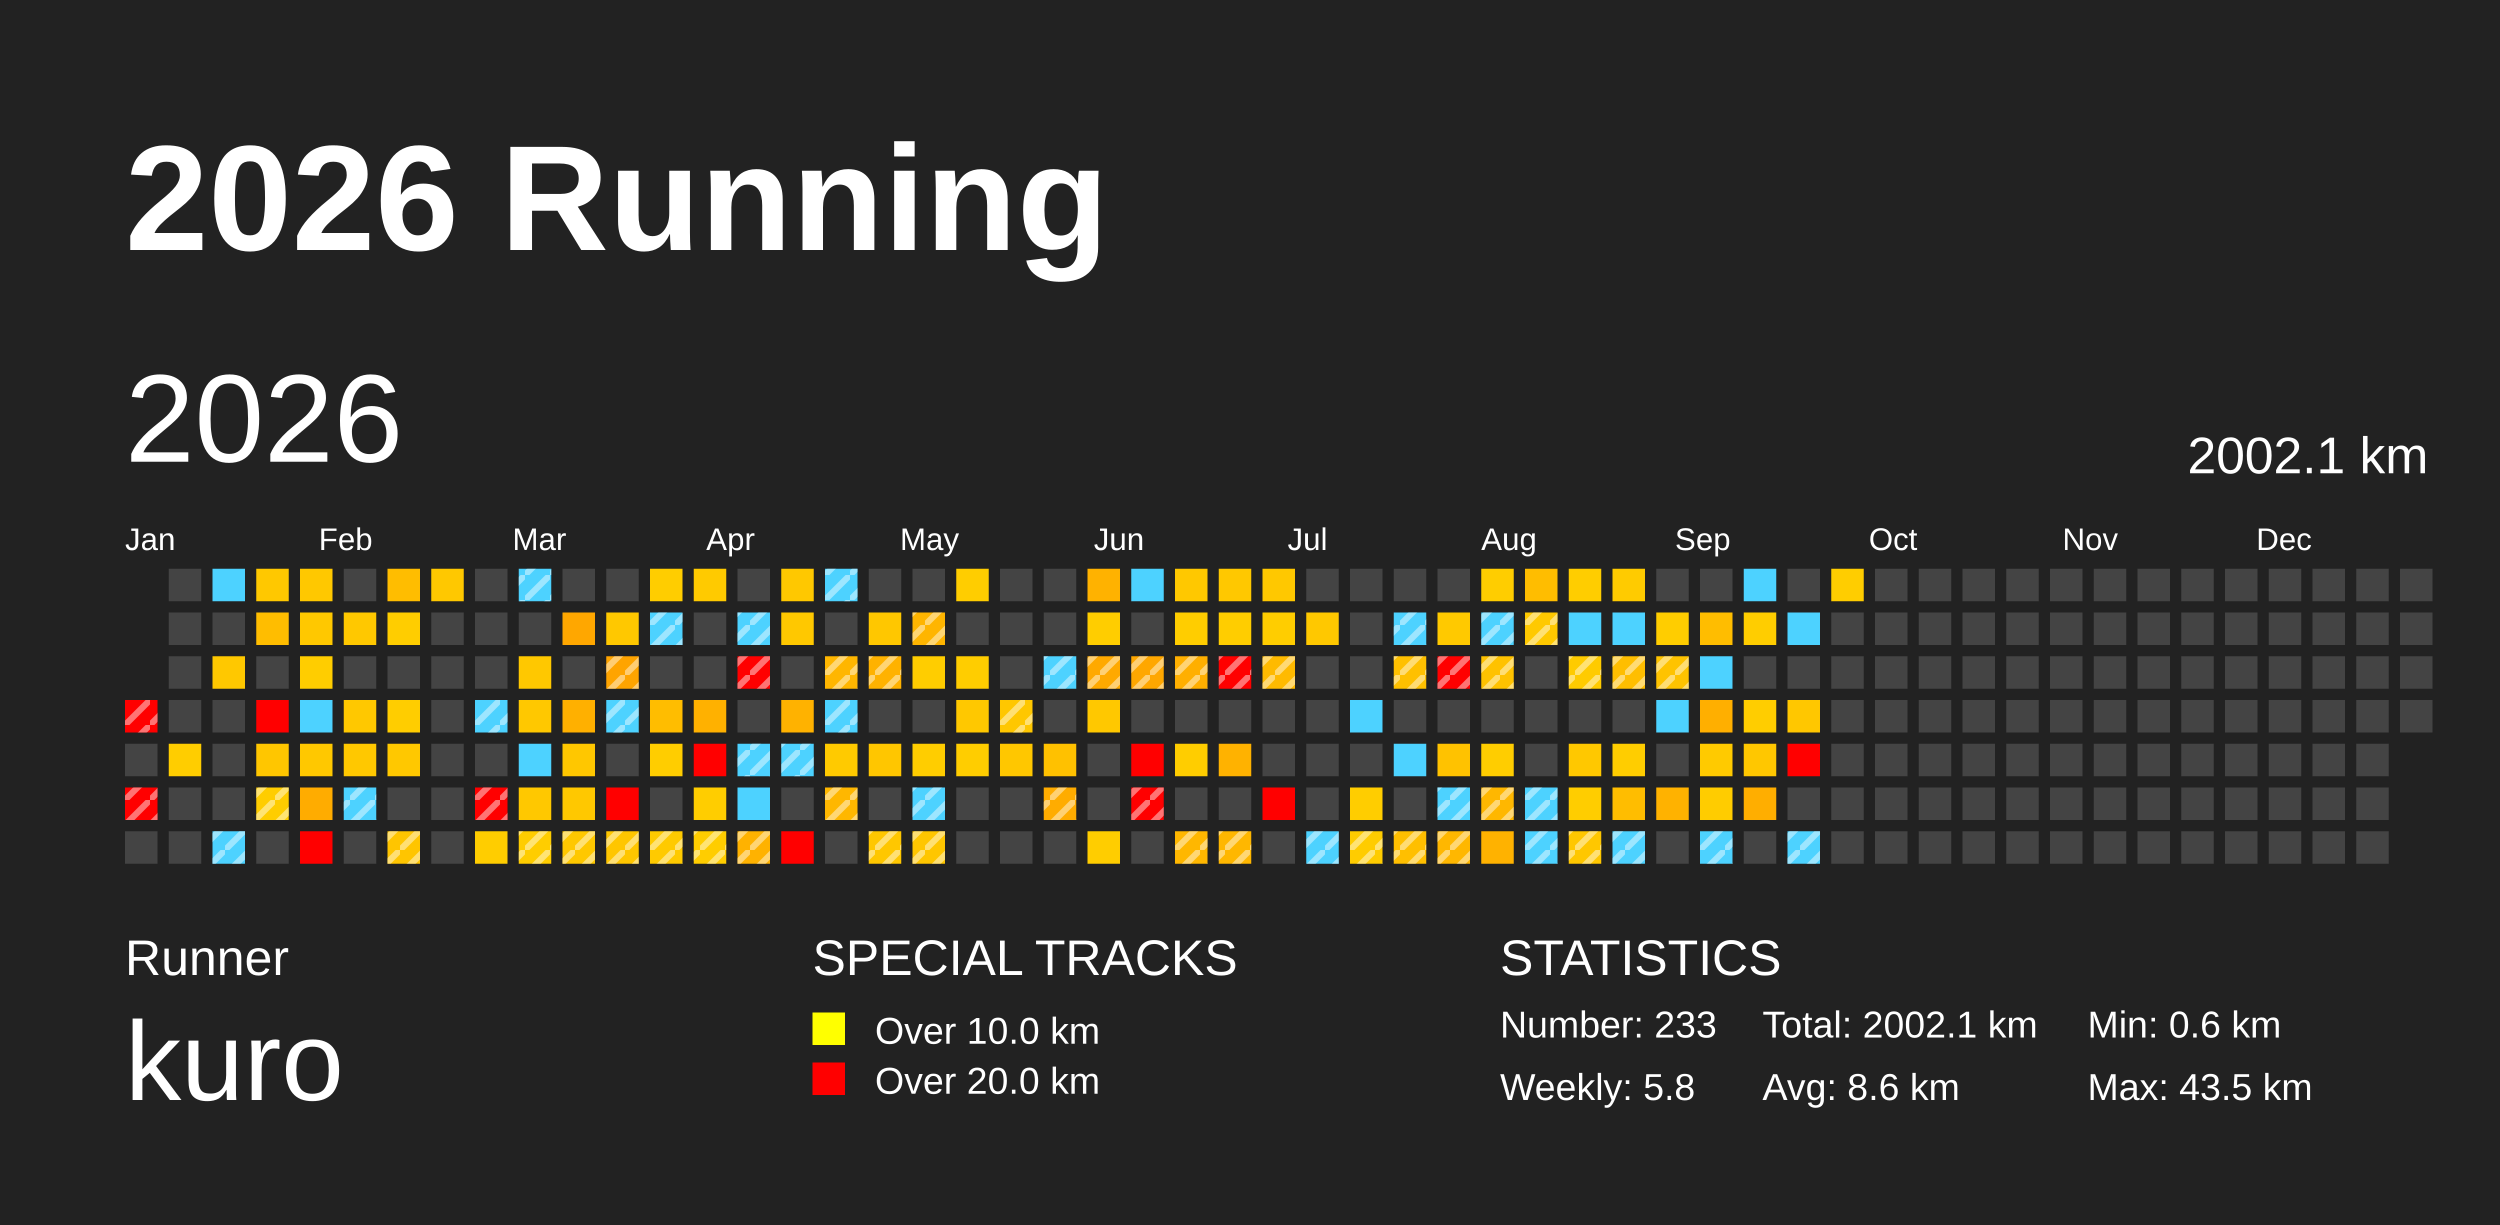
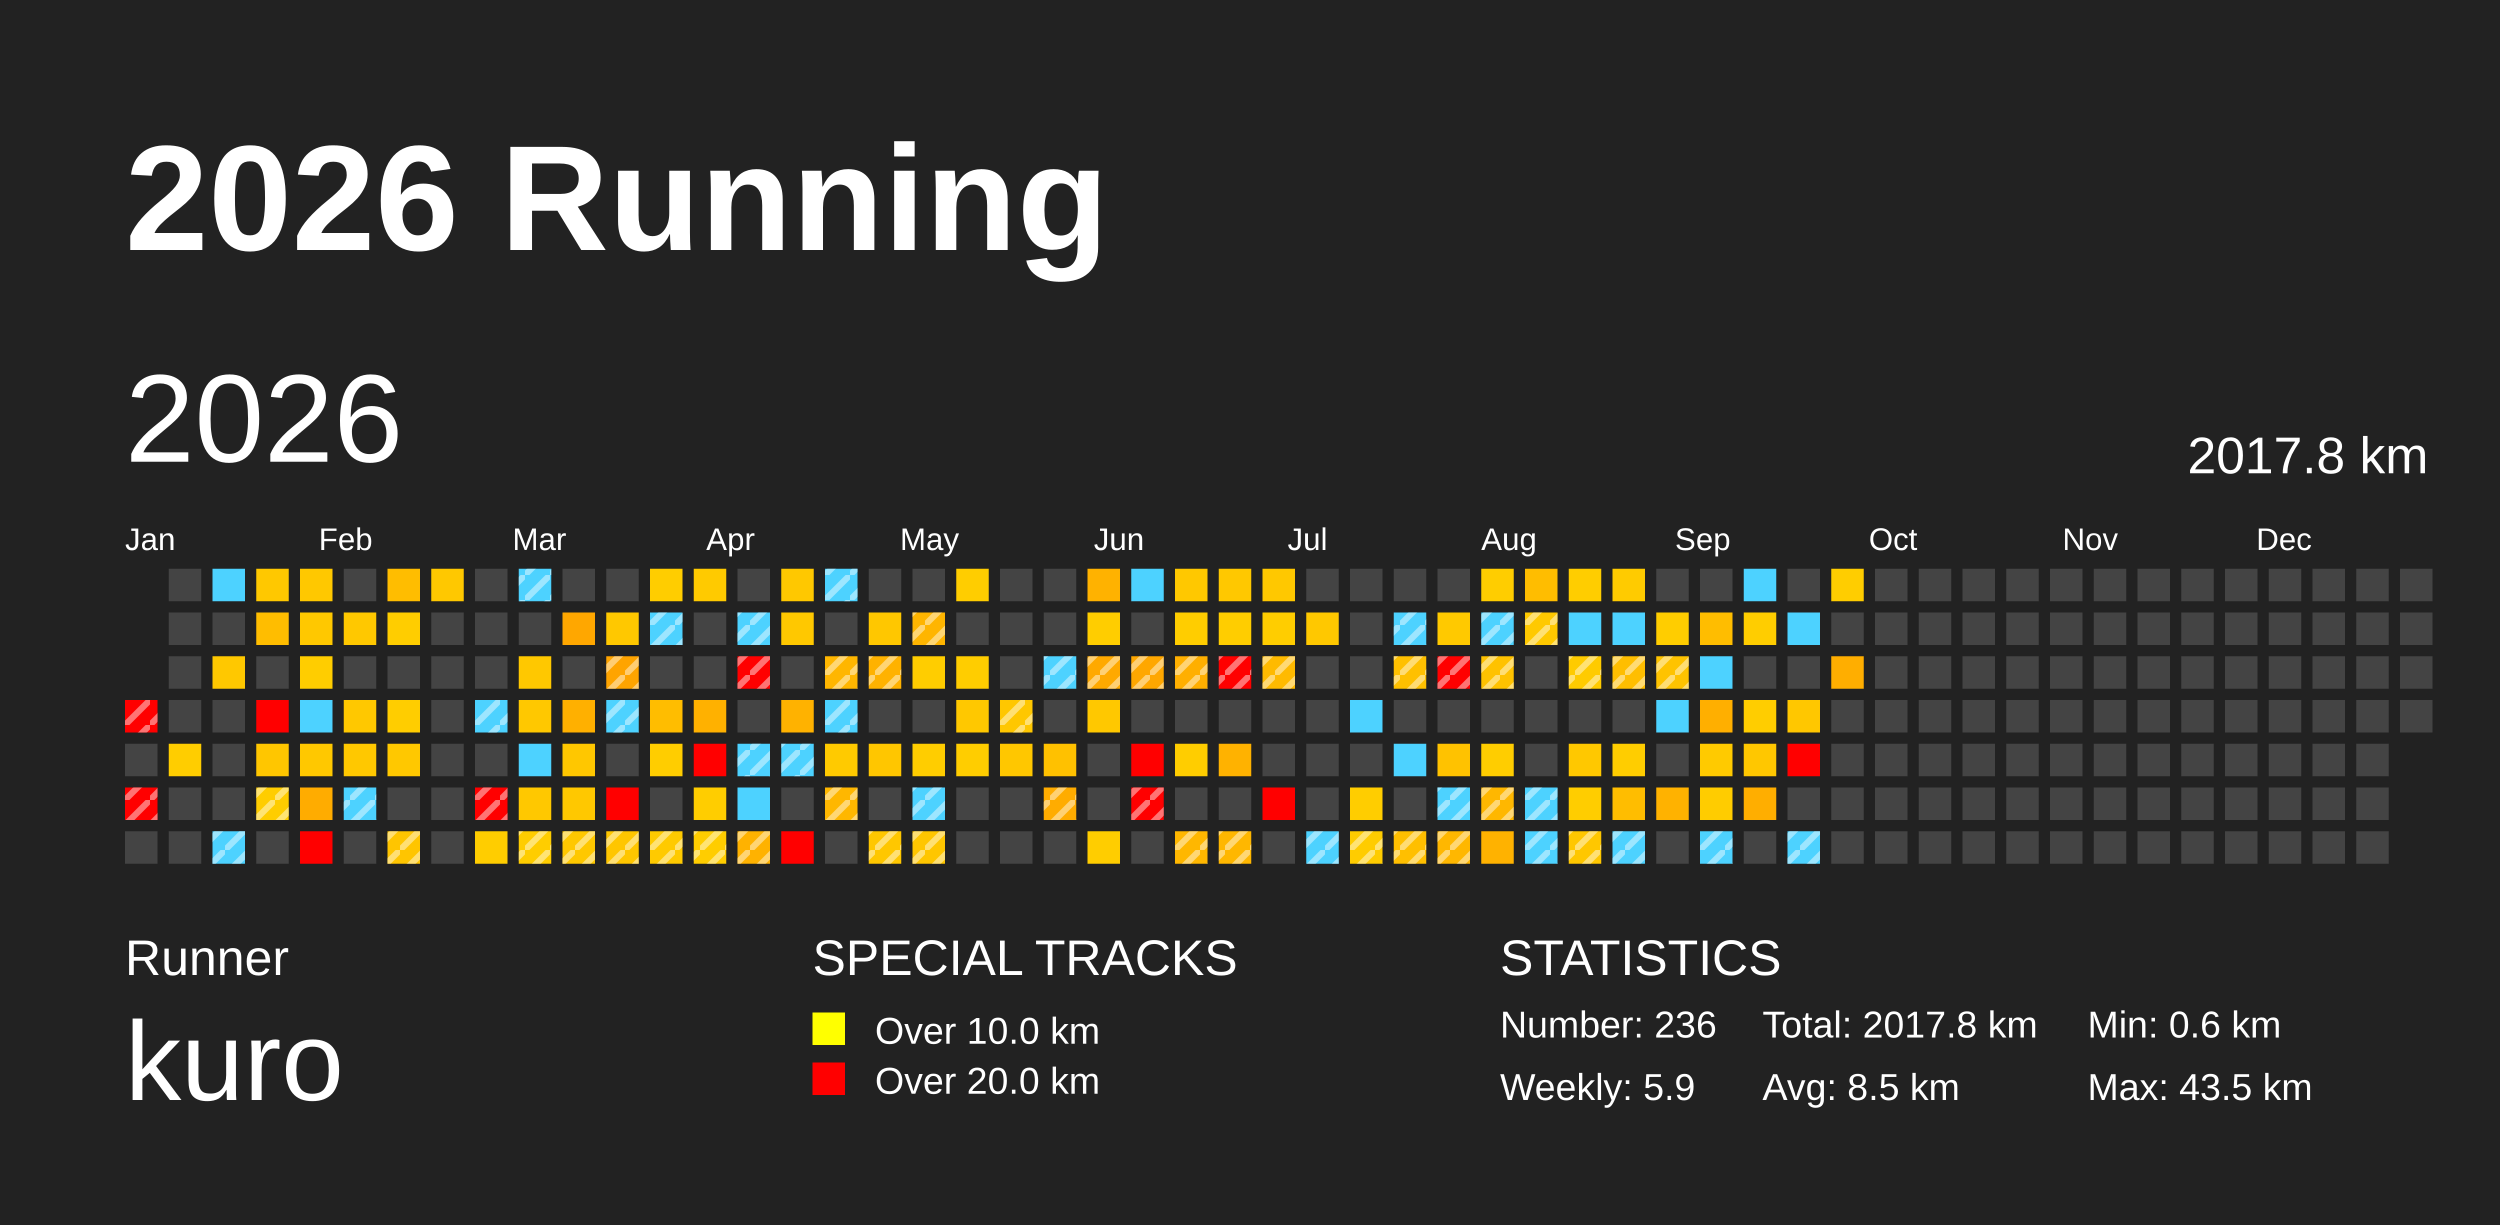
<svg xmlns="http://www.w3.org/2000/svg" baseProfile="full" height="98mm" version="1.1" viewBox="0,0,200,98" width="200mm">
  <defs>
    <pattern height="2" id="indoor-stripe" patternUnits="userSpaceOnUse" width="2">
      <line stroke="white" stroke-opacity="0.45" stroke-width="0.5" x1="0" x2="2" y1="2" y2="0" />
    </pattern>
  </defs>
  <rect fill="#222222" height="98" width="200" x="0" y="0" />
  <text fill="#FFFFFF" style="font-size:12px; font-family:Arial; font-weight:bold;" x="10" y="20">2026 Running</text>
  <text fill="#FFFFFF" style="font-size:4px; font-family:Arial" x="10" y="78">Runner</text>
  <text fill="#FFFFFF" style="font-size:9px; font-family:Arial" x="10" y="88">kuro</text>
  <text fill="#FFFFFF" style="font-size:4px; font-family:Arial" x="65" y="78">SPECIAL TRACKS</text>
  <rect fill="yellow" height="2.6" width="2.6" x="65" y="81" />
  <text fill="#FFFFFF" style="font-size:3px; font-family:Arial" x="70" y="83.5">Over 10.0 km</text>
  <rect fill="red" height="2.6" width="2.6" x="65" y="85" />
  <text fill="#FFFFFF" style="font-size:3px; font-family:Arial" x="70" y="87.5">Over 20.0 km</text>
  <text fill="#FFFFFF" style="font-size:4px; font-family:Arial" x="120" y="78">STATISTICS</text>
-   <text fill="#FFFFFF" style="font-size:3px; font-family:Arial" x="120" y="83">Number: 233</text>
-   <text fill="#FFFFFF" style="font-size:3px; font-family:Arial" x="120" y="88">Weekly: 5.8</text>
-   <text fill="#FFFFFF" style="font-size:3px; font-family:Arial" x="141" y="83">Total: 2002.1 km</text>
-   <text fill="#FFFFFF" style="font-size:3px; font-family:Arial" x="141" y="88">Avg: 8.6 km</text>
+   <text fill="#FFFFFF" style="font-size:3px; font-family:Arial" x="120" y="83">Number: 236</text>
+   <text fill="#FFFFFF" style="font-size:3px; font-family:Arial" x="120" y="88">Weekly: 5.9</text>
+   <text fill="#FFFFFF" style="font-size:3px; font-family:Arial" x="141" y="83">Total: 2017.8 km</text>
+   <text fill="#FFFFFF" style="font-size:3px; font-family:Arial" x="141" y="88">Avg: 8.5 km</text>
  <text fill="#FFFFFF" style="font-size:3px; font-family:Arial" x="167" y="83">Min: 0.6 km</text>
  <text fill="#FFFFFF" style="font-size:3px; font-family:Arial" x="167" y="88">Max: 43.5 km</text>
  <text dominant-baseline="hanging" fill="#FFFFFF" style="font-size:10.0px; font-family:Arial;" x="10" y="30">2026</text>
-   <text dominant-baseline="hanging" fill="#FFFFFF" style="font-size:4.125px; font-family:Arial;" x="175" y="35">2002.1 km</text>
+   <text dominant-baseline="hanging" fill="#FFFFFF" style="font-size:4.125px; font-family:Arial;" x="175" y="35">2017.8 km</text>
  <text fill="#FFFFFF" style="font-size:2.5px; font-family:Arial" x="10.0" y="44">Jan</text>
  <text fill="#FFFFFF" style="font-size:2.5px; font-family:Arial" x="25.5" y="44">Feb</text>
  <text fill="#FFFFFF" style="font-size:2.5px; font-family:Arial" x="41.0" y="44">Mar</text>
  <text fill="#FFFFFF" style="font-size:2.5px; font-family:Arial" x="56.5" y="44">Apr</text>
  <text fill="#FFFFFF" style="font-size:2.5px; font-family:Arial" x="72.0" y="44">May</text>
  <text fill="#FFFFFF" style="font-size:2.5px; font-family:Arial" x="87.5" y="44">Jun</text>
  <text fill="#FFFFFF" style="font-size:2.5px; font-family:Arial" x="103.0" y="44">Jul</text>
  <text fill="#FFFFFF" style="font-size:2.5px; font-family:Arial" x="118.5" y="44">Aug</text>
  <text fill="#FFFFFF" style="font-size:2.5px; font-family:Arial" x="134.0" y="44">Sep</text>
  <text fill="#FFFFFF" style="font-size:2.5px; font-family:Arial" x="149.5" y="44">Oct</text>
  <text fill="#FFFFFF" style="font-size:2.5px; font-family:Arial" x="165.0" y="44">Nov</text>
  <text fill="#FFFFFF" style="font-size:2.5px; font-family:Arial" x="180.5" y="44">Dec</text>
  <rect fill="red" height="2.6" width="2.6" x="10.0" y="56.0" />
  <rect fill="url(#indoor-stripe)" height="2.6" style="pointer-events: none;" width="2.6" x="10.0" y="56.0" />
  <rect fill="#444444" height="2.6" width="2.6" x="10.0" y="59.5" />
  <rect fill="red" height="2.6" width="2.6" x="10.0" y="63.0" />
  <rect fill="url(#indoor-stripe)" height="2.6" style="pointer-events: none;" width="2.6" x="10.0" y="63.0" />
  <rect fill="#444444" height="2.6" width="2.6" x="10.0" y="66.5" />
  <rect fill="#444444" height="2.6" width="2.6" x="13.5" y="45.5" />
  <rect fill="#444444" height="2.6" width="2.6" x="13.5" y="49.0" />
  <rect fill="#444444" height="2.6" width="2.6" x="13.5" y="52.5" />
  <rect fill="#444444" height="2.6" width="2.6" x="13.5" y="56.0" />
  <rect fill="#ffcd00" height="2.6" width="2.6" x="13.5" y="59.5" />
  <rect fill="#444444" height="2.6" width="2.6" x="13.5" y="63.0" />
  <rect fill="#444444" height="2.6" width="2.6" x="13.5" y="66.5" />
  <rect fill="#4dd2ff" height="2.6" width="2.6" x="17.0" y="45.5" />
  <rect fill="#444444" height="2.6" width="2.6" x="17.0" y="49.0" />
  <rect fill="#ffc800" height="2.6" width="2.6" x="17.0" y="52.5" />
  <rect fill="#444444" height="2.6" width="2.6" x="17.0" y="56.0" />
  <rect fill="#444444" height="2.6" width="2.6" x="17.0" y="59.5" />
  <rect fill="#444444" height="2.6" width="2.6" x="17.0" y="63.0" />
  <rect fill="#4dd2ff" height="2.6" width="2.6" x="17.0" y="66.5" />
  <rect fill="url(#indoor-stripe)" height="2.6" style="pointer-events: none;" width="2.6" x="17.0" y="66.5" />
  <rect fill="#ffc800" height="2.6" width="2.6" x="20.5" y="45.5" />
  <rect fill="#ffbd00" height="2.6" width="2.6" x="20.5" y="49.0" />
  <rect fill="#444444" height="2.6" width="2.6" x="20.5" y="52.5" />
  <rect fill="red" height="2.6" width="2.6" x="20.5" y="56.0" />
  <rect fill="#ffc600" height="2.6" width="2.6" x="20.5" y="59.5" />
  <rect fill="#ffcd00" height="2.6" width="2.6" x="20.5" y="63.0" />
  <rect fill="url(#indoor-stripe)" height="2.6" style="pointer-events: none;" width="2.6" x="20.5" y="63.0" />
  <rect fill="#444444" height="2.6" width="2.6" x="20.5" y="66.5" />
  <rect fill="#ffc800" height="2.6" width="2.6" x="24.0" y="45.5" />
  <rect fill="#ffc800" height="2.6" width="2.6" x="24.0" y="49.0" />
  <rect fill="#ffcd00" height="2.6" width="2.6" x="24.0" y="52.5" />
  <rect fill="#4dd2ff" height="2.6" width="2.6" x="24.0" y="56.0" />
  <rect fill="#ffc800" height="2.6" width="2.6" x="24.0" y="59.5" />
  <rect fill="#ffac00" height="2.6" width="2.6" x="24.0" y="63.0" />
  <rect fill="red" height="2.6" width="2.6" x="24.0" y="66.5" />
  <rect fill="#444444" height="2.6" width="2.6" x="27.5" y="45.5" />
  <rect fill="#ffc800" height="2.6" width="2.6" x="27.5" y="49.0" />
  <rect fill="#444444" height="2.6" width="2.6" x="27.5" y="52.5" />
  <rect fill="#ffc800" height="2.6" width="2.6" x="27.5" y="56.0" />
  <rect fill="#ffc800" height="2.6" width="2.6" x="27.5" y="59.5" />
  <rect fill="#4dd2ff" height="2.6" width="2.6" x="27.5" y="63.0" />
  <rect fill="url(#indoor-stripe)" height="2.6" style="pointer-events: none;" width="2.6" x="27.5" y="63.0" />
  <rect fill="#444444" height="2.6" width="2.6" x="27.5" y="66.5" />
  <rect fill="#ffbd00" height="2.6" width="2.6" x="31.0" y="45.5" />
  <rect fill="#ffcd00" height="2.6" width="2.6" x="31.0" y="49.0" />
  <rect fill="#444444" height="2.6" width="2.6" x="31.0" y="52.5" />
  <rect fill="#ffcd00" height="2.6" width="2.6" x="31.0" y="56.0" />
  <rect fill="#ffc800" height="2.6" width="2.6" x="31.0" y="59.5" />
  <rect fill="#444444" height="2.6" width="2.6" x="31.0" y="63.0" />
  <rect fill="#ffc500" height="2.6" width="2.6" x="31.0" y="66.5" />
  <rect fill="url(#indoor-stripe)" height="2.6" style="pointer-events: none;" width="2.6" x="31.0" y="66.5" />
  <rect fill="#ffc800" height="2.6" width="2.6" x="34.5" y="45.5" />
  <rect fill="#444444" height="2.6" width="2.6" x="34.5" y="49.0" />
  <rect fill="#444444" height="2.6" width="2.6" x="34.5" y="52.5" />
  <rect fill="#444444" height="2.6" width="2.6" x="34.5" y="56.0" />
  <rect fill="#444444" height="2.6" width="2.6" x="34.5" y="59.5" />
  <rect fill="#444444" height="2.6" width="2.6" x="34.5" y="63.0" />
  <rect fill="#444444" height="2.6" width="2.6" x="34.5" y="66.5" />
  <rect fill="#444444" height="2.6" width="2.6" x="38.0" y="45.5" />
  <rect fill="#444444" height="2.6" width="2.6" x="38.0" y="49.0" />
  <rect fill="#444444" height="2.6" width="2.6" x="38.0" y="52.5" />
  <rect fill="#4dd2ff" height="2.6" width="2.6" x="38.0" y="56.0" />
  <rect fill="url(#indoor-stripe)" height="2.6" style="pointer-events: none;" width="2.6" x="38.0" y="56.0" />
  <rect fill="#444444" height="2.6" width="2.6" x="38.0" y="59.5" />
  <rect fill="red" height="2.6" width="2.6" x="38.0" y="63.0" />
  <rect fill="url(#indoor-stripe)" height="2.6" style="pointer-events: none;" width="2.6" x="38.0" y="63.0" />
  <rect fill="#ffcd00" height="2.6" width="2.6" x="38.0" y="66.5" />
  <rect fill="#4dd2ff" height="2.6" width="2.6" x="41.5" y="45.5" />
  <rect fill="url(#indoor-stripe)" height="2.6" style="pointer-events: none;" width="2.6" x="41.5" y="45.5" />
  <rect fill="#444444" height="2.6" width="2.6" x="41.5" y="49.0" />
  <rect fill="#ffc800" height="2.6" width="2.6" x="41.5" y="52.5" />
  <rect fill="#ffc800" height="2.6" width="2.6" x="41.5" y="56.0" />
  <rect fill="#4dd2ff" height="2.6" width="2.6" x="41.5" y="59.5" />
  <rect fill="#ffc800" height="2.6" width="2.6" x="41.5" y="63.0" />
  <rect fill="#ffcd00" height="2.6" width="2.6" x="41.5" y="66.5" />
  <rect fill="url(#indoor-stripe)" height="2.6" style="pointer-events: none;" width="2.6" x="41.5" y="66.5" />
  <rect fill="#444444" height="2.6" width="2.6" x="45.0" y="45.5" />
  <rect fill="#ffa700" height="2.6" width="2.6" x="45.0" y="49.0" />
  <rect fill="#444444" height="2.6" width="2.6" x="45.0" y="52.5" />
  <rect fill="#ffb000" height="2.6" width="2.6" x="45.0" y="56.0" />
  <rect fill="#ffc700" height="2.6" width="2.6" x="45.0" y="59.5" />
  <rect fill="#ffc800" height="2.6" width="2.6" x="45.0" y="63.0" />
  <rect fill="#ffc800" height="2.6" width="2.6" x="45.0" y="66.5" />
  <rect fill="url(#indoor-stripe)" height="2.6" style="pointer-events: none;" width="2.6" x="45.0" y="66.5" />
  <rect fill="#444444" height="2.6" width="2.6" x="48.5" y="45.5" />
  <rect fill="#ffc800" height="2.6" width="2.6" x="48.5" y="49.0" />
  <rect fill="#ffa400" height="2.6" width="2.6" x="48.5" y="52.5" />
  <rect fill="url(#indoor-stripe)" height="2.6" style="pointer-events: none;" width="2.6" x="48.5" y="52.5" />
  <rect fill="#4dd2ff" height="2.6" width="2.6" x="48.5" y="56.0" />
  <rect fill="url(#indoor-stripe)" height="2.6" style="pointer-events: none;" width="2.6" x="48.5" y="56.0" />
  <rect fill="#444444" height="2.6" width="2.6" x="48.5" y="59.5" />
  <rect fill="red" height="2.6" width="2.6" x="48.5" y="63.0" />
  <rect fill="#ffc600" height="2.6" width="2.6" x="48.5" y="66.5" />
  <rect fill="url(#indoor-stripe)" height="2.6" style="pointer-events: none;" width="2.6" x="48.5" y="66.5" />
  <rect fill="#ffcd00" height="2.6" width="2.6" x="52.0" y="45.5" />
  <rect fill="#4dd2ff" height="2.6" width="2.6" x="52.0" y="49.0" />
  <rect fill="url(#indoor-stripe)" height="2.6" style="pointer-events: none;" width="2.6" x="52.0" y="49.0" />
  <rect fill="#444444" height="2.6" width="2.6" x="52.0" y="52.5" />
  <rect fill="#ffbd00" height="2.6" width="2.6" x="52.0" y="56.0" />
  <rect fill="#ffcd00" height="2.6" width="2.6" x="52.0" y="59.5" />
  <rect fill="#444444" height="2.6" width="2.6" x="52.0" y="63.0" />
  <rect fill="#ffca00" height="2.6" width="2.6" x="52.0" y="66.5" />
  <rect fill="url(#indoor-stripe)" height="2.6" style="pointer-events: none;" width="2.6" x="52.0" y="66.5" />
  <rect fill="#ffca00" height="2.6" width="2.6" x="55.5" y="45.5" />
  <rect fill="#444444" height="2.6" width="2.6" x="55.5" y="49.0" />
  <rect fill="#444444" height="2.6" width="2.6" x="55.5" y="52.5" />
  <rect fill="#ffb100" height="2.6" width="2.6" x="55.5" y="56.0" />
  <rect fill="red" height="2.6" width="2.6" x="55.5" y="59.5" />
  <rect fill="#ffcd00" height="2.6" width="2.6" x="55.5" y="63.0" />
  <rect fill="#ffcd00" height="2.6" width="2.6" x="55.5" y="66.5" />
  <rect fill="url(#indoor-stripe)" height="2.6" style="pointer-events: none;" width="2.6" x="55.5" y="66.5" />
  <rect fill="#444444" height="2.6" width="2.6" x="59.0" y="45.5" />
  <rect fill="#4dd2ff" height="2.6" width="2.6" x="59.0" y="49.0" />
  <rect fill="url(#indoor-stripe)" height="2.6" style="pointer-events: none;" width="2.6" x="59.0" y="49.0" />
  <rect fill="red" height="2.6" width="2.6" x="59.0" y="52.5" />
  <rect fill="url(#indoor-stripe)" height="2.6" style="pointer-events: none;" width="2.6" x="59.0" y="52.5" />
  <rect fill="#444444" height="2.6" width="2.6" x="59.0" y="56.0" />
  <rect fill="#4dd2ff" height="2.6" width="2.6" x="59.0" y="59.5" />
  <rect fill="url(#indoor-stripe)" height="2.6" style="pointer-events: none;" width="2.6" x="59.0" y="59.5" />
  <rect fill="#4dd2ff" height="2.6" width="2.6" x="59.0" y="63.0" />
  <rect fill="#ffb200" height="2.6" width="2.6" x="59.0" y="66.5" />
  <rect fill="url(#indoor-stripe)" height="2.6" style="pointer-events: none;" width="2.6" x="59.0" y="66.5" />
  <rect fill="#ffc800" height="2.6" width="2.6" x="62.5" y="45.5" />
  <rect fill="#ffc800" height="2.6" width="2.6" x="62.5" y="49.0" />
  <rect fill="#444444" height="2.6" width="2.6" x="62.5" y="52.5" />
  <rect fill="#ffb200" height="2.6" width="2.6" x="62.5" y="56.0" />
  <rect fill="#4dd2ff" height="2.6" width="2.6" x="62.5" y="59.5" />
  <rect fill="url(#indoor-stripe)" height="2.6" style="pointer-events: none;" width="2.6" x="62.5" y="59.5" />
  <rect fill="#444444" height="2.6" width="2.6" x="62.5" y="63.0" />
  <rect fill="red" height="2.6" width="2.6" x="62.5" y="66.5" />
  <rect fill="#4dd2ff" height="2.6" width="2.6" x="66.0" y="45.5" />
  <rect fill="url(#indoor-stripe)" height="2.6" style="pointer-events: none;" width="2.6" x="66.0" y="45.5" />
  <rect fill="#444444" height="2.6" width="2.6" x="66.0" y="49.0" />
  <rect fill="#ffb600" height="2.6" width="2.6" x="66.0" y="52.5" />
  <rect fill="url(#indoor-stripe)" height="2.6" style="pointer-events: none;" width="2.6" x="66.0" y="52.5" />
  <rect fill="#4dd2ff" height="2.6" width="2.6" x="66.0" y="56.0" />
  <rect fill="url(#indoor-stripe)" height="2.6" style="pointer-events: none;" width="2.6" x="66.0" y="56.0" />
  <rect fill="#ffca00" height="2.6" width="2.6" x="66.0" y="59.5" />
  <rect fill="#ffb700" height="2.6" width="2.6" x="66.0" y="63.0" />
  <rect fill="url(#indoor-stripe)" height="2.6" style="pointer-events: none;" width="2.6" x="66.0" y="63.0" />
  <rect fill="#444444" height="2.6" width="2.6" x="66.0" y="66.5" />
  <rect fill="#444444" height="2.6" width="2.6" x="69.5" y="45.5" />
  <rect fill="#ffc700" height="2.6" width="2.6" x="69.5" y="49.0" />
  <rect fill="#ffb200" height="2.6" width="2.6" x="69.5" y="52.5" />
  <rect fill="url(#indoor-stripe)" height="2.6" style="pointer-events: none;" width="2.6" x="69.5" y="52.5" />
  <rect fill="#444444" height="2.6" width="2.6" x="69.5" y="56.0" />
  <rect fill="#ffc600" height="2.6" width="2.6" x="69.5" y="59.5" />
  <rect fill="#444444" height="2.6" width="2.6" x="69.5" y="63.0" />
  <rect fill="#ffc700" height="2.6" width="2.6" x="69.5" y="66.5" />
  <rect fill="url(#indoor-stripe)" height="2.6" style="pointer-events: none;" width="2.6" x="69.5" y="66.5" />
  <rect fill="#444444" height="2.6" width="2.6" x="73.0" y="45.5" />
  <rect fill="#ffb500" height="2.6" width="2.6" x="73.0" y="49.0" />
  <rect fill="url(#indoor-stripe)" height="2.6" style="pointer-events: none;" width="2.6" x="73.0" y="49.0" />
  <rect fill="#ffcd00" height="2.6" width="2.6" x="73.0" y="52.5" />
  <rect fill="#444444" height="2.6" width="2.6" x="73.0" y="56.0" />
  <rect fill="#ffcd00" height="2.6" width="2.6" x="73.0" y="59.5" />
  <rect fill="#4dd2ff" height="2.6" width="2.6" x="73.0" y="63.0" />
  <rect fill="url(#indoor-stripe)" height="2.6" style="pointer-events: none;" width="2.6" x="73.0" y="63.0" />
  <rect fill="#ffc600" height="2.6" width="2.6" x="73.0" y="66.5" />
  <rect fill="url(#indoor-stripe)" height="2.6" style="pointer-events: none;" width="2.6" x="73.0" y="66.5" />
  <rect fill="#ffcd00" height="2.6" width="2.6" x="76.5" y="45.5" />
  <rect fill="#444444" height="2.6" width="2.6" x="76.5" y="49.0" />
  <rect fill="#ffcd00" height="2.6" width="2.6" x="76.5" y="52.5" />
  <rect fill="#ffc800" height="2.6" width="2.6" x="76.5" y="56.0" />
  <rect fill="#ffcd00" height="2.6" width="2.6" x="76.5" y="59.5" />
  <rect fill="#444444" height="2.6" width="2.6" x="76.5" y="63.0" />
  <rect fill="#444444" height="2.6" width="2.6" x="76.5" y="66.5" />
  <rect fill="#444444" height="2.6" width="2.6" x="80.0" y="45.5" />
  <rect fill="#444444" height="2.6" width="2.6" x="80.0" y="49.0" />
  <rect fill="#444444" height="2.6" width="2.6" x="80.0" y="52.5" />
  <rect fill="#ffc700" height="2.6" width="2.6" x="80.0" y="56.0" />
  <rect fill="url(#indoor-stripe)" height="2.6" style="pointer-events: none;" width="2.6" x="80.0" y="56.0" />
  <rect fill="#ffc700" height="2.6" width="2.6" x="80.0" y="59.5" />
  <rect fill="#444444" height="2.6" width="2.6" x="80.0" y="63.0" />
  <rect fill="#444444" height="2.6" width="2.6" x="80.0" y="66.5" />
  <rect fill="#444444" height="2.6" width="2.6" x="83.5" y="45.5" />
  <rect fill="#444444" height="2.6" width="2.6" x="83.5" y="49.0" />
  <rect fill="#4dd2ff" height="2.6" width="2.6" x="83.5" y="52.5" />
  <rect fill="url(#indoor-stripe)" height="2.6" style="pointer-events: none;" width="2.6" x="83.5" y="52.5" />
  <rect fill="#444444" height="2.6" width="2.6" x="83.5" y="56.0" />
  <rect fill="#ffc100" height="2.6" width="2.6" x="83.5" y="59.5" />
  <rect fill="#ffac00" height="2.6" width="2.6" x="83.5" y="63.0" />
  <rect fill="url(#indoor-stripe)" height="2.6" style="pointer-events: none;" width="2.6" x="83.5" y="63.0" />
  <rect fill="#444444" height="2.6" width="2.6" x="83.5" y="66.5" />
  <rect fill="#ffb200" height="2.6" width="2.6" x="87.0" y="45.5" />
  <rect fill="#ffcd00" height="2.6" width="2.6" x="87.0" y="49.0" />
  <rect fill="#ffa900" height="2.6" width="2.6" x="87.0" y="52.5" />
  <rect fill="url(#indoor-stripe)" height="2.6" style="pointer-events: none;" width="2.6" x="87.0" y="52.5" />
  <rect fill="#ffc800" height="2.6" width="2.6" x="87.0" y="56.0" />
  <rect fill="#444444" height="2.6" width="2.6" x="87.0" y="59.5" />
  <rect fill="#444444" height="2.6" width="2.6" x="87.0" y="63.0" />
  <rect fill="#ffcd00" height="2.6" width="2.6" x="87.0" y="66.5" />
  <rect fill="#4dd2ff" height="2.6" width="2.6" x="90.5" y="45.5" />
  <rect fill="#444444" height="2.6" width="2.6" x="90.5" y="49.0" />
  <rect fill="#ffa700" height="2.6" width="2.6" x="90.5" y="52.5" />
  <rect fill="url(#indoor-stripe)" height="2.6" style="pointer-events: none;" width="2.6" x="90.5" y="52.5" />
  <rect fill="#444444" height="2.6" width="2.6" x="90.5" y="56.0" />
  <rect fill="red" height="2.6" width="2.6" x="90.5" y="59.5" />
  <rect fill="red" height="2.6" width="2.6" x="90.5" y="63.0" />
  <rect fill="url(#indoor-stripe)" height="2.6" style="pointer-events: none;" width="2.6" x="90.5" y="63.0" />
  <rect fill="#444444" height="2.6" width="2.6" x="90.5" y="66.5" />
  <rect fill="#ffc800" height="2.6" width="2.6" x="94.0" y="45.5" />
  <rect fill="#ffcd00" height="2.6" width="2.6" x="94.0" y="49.0" />
  <rect fill="#ffaf00" height="2.6" width="2.6" x="94.0" y="52.5" />
  <rect fill="url(#indoor-stripe)" height="2.6" style="pointer-events: none;" width="2.6" x="94.0" y="52.5" />
  <rect fill="#444444" height="2.6" width="2.6" x="94.0" y="56.0" />
  <rect fill="#ffcd00" height="2.6" width="2.6" x="94.0" y="59.5" />
  <rect fill="#444444" height="2.6" width="2.6" x="94.0" y="63.0" />
  <rect fill="#ffb700" height="2.6" width="2.6" x="94.0" y="66.5" />
  <rect fill="url(#indoor-stripe)" height="2.6" style="pointer-events: none;" width="2.6" x="94.0" y="66.5" />
  <rect fill="#ffc800" height="2.6" width="2.6" x="97.5" y="45.5" />
  <rect fill="#ffcd00" height="2.6" width="2.6" x="97.5" y="49.0" />
  <rect fill="red" height="2.6" width="2.6" x="97.5" y="52.5" />
  <rect fill="url(#indoor-stripe)" height="2.6" style="pointer-events: none;" width="2.6" x="97.5" y="52.5" />
  <rect fill="#444444" height="2.6" width="2.6" x="97.5" y="56.0" />
  <rect fill="#ffb200" height="2.6" width="2.6" x="97.5" y="59.5" />
  <rect fill="#444444" height="2.6" width="2.6" x="97.5" y="63.0" />
  <rect fill="#ffb700" height="2.6" width="2.6" x="97.5" y="66.5" />
  <rect fill="url(#indoor-stripe)" height="2.6" style="pointer-events: none;" width="2.6" x="97.5" y="66.5" />
  <rect fill="#ffc800" height="2.6" width="2.6" x="101.0" y="45.5" />
  <rect fill="#ffcd00" height="2.6" width="2.6" x="101.0" y="49.0" />
  <rect fill="#ffba00" height="2.6" width="2.6" x="101.0" y="52.5" />
  <rect fill="url(#indoor-stripe)" height="2.6" style="pointer-events: none;" width="2.6" x="101.0" y="52.5" />
  <rect fill="#444444" height="2.6" width="2.6" x="101.0" y="56.0" />
  <rect fill="#444444" height="2.6" width="2.6" x="101.0" y="59.5" />
  <rect fill="red" height="2.6" width="2.6" x="101.0" y="63.0" />
  <rect fill="#444444" height="2.6" width="2.6" x="101.0" y="66.5" />
  <rect fill="#444444" height="2.6" width="2.6" x="104.5" y="45.5" />
  <rect fill="#ffc800" height="2.6" width="2.6" x="104.5" y="49.0" />
  <rect fill="#444444" height="2.6" width="2.6" x="104.5" y="52.5" />
  <rect fill="#444444" height="2.6" width="2.6" x="104.5" y="56.0" />
  <rect fill="#444444" height="2.6" width="2.6" x="104.5" y="59.5" />
  <rect fill="#444444" height="2.6" width="2.6" x="104.5" y="63.0" />
  <rect fill="#4dd2ff" height="2.6" width="2.6" x="104.5" y="66.5" />
  <rect fill="url(#indoor-stripe)" height="2.6" style="pointer-events: none;" width="2.6" x="104.5" y="66.5" />
  <rect fill="#444444" height="2.6" width="2.6" x="108.0" y="45.5" />
  <rect fill="#444444" height="2.6" width="2.6" x="108.0" y="49.0" />
  <rect fill="#444444" height="2.6" width="2.6" x="108.0" y="52.5" />
  <rect fill="#4dd2ff" height="2.6" width="2.6" x="108.0" y="56.0" />
  <rect fill="#444444" height="2.6" width="2.6" x="108.0" y="59.5" />
  <rect fill="#ffcd00" height="2.6" width="2.6" x="108.0" y="63.0" />
  <rect fill="#ffcc00" height="2.6" width="2.6" x="108.0" y="66.5" />
  <rect fill="url(#indoor-stripe)" height="2.6" style="pointer-events: none;" width="2.6" x="108.0" y="66.5" />
  <rect fill="#444444" height="2.6" width="2.6" x="111.5" y="45.5" />
  <rect fill="#4dd2ff" height="2.6" width="2.6" x="111.5" y="49.0" />
  <rect fill="url(#indoor-stripe)" height="2.6" style="pointer-events: none;" width="2.6" x="111.5" y="49.0" />
  <rect fill="#ffc000" height="2.6" width="2.6" x="111.5" y="52.5" />
  <rect fill="url(#indoor-stripe)" height="2.6" style="pointer-events: none;" width="2.6" x="111.5" y="52.5" />
  <rect fill="#444444" height="2.6" width="2.6" x="111.5" y="56.0" />
  <rect fill="#4dd2ff" height="2.6" width="2.6" x="111.5" y="59.5" />
  <rect fill="#444444" height="2.6" width="2.6" x="111.5" y="63.0" />
  <rect fill="#ffbf00" height="2.6" width="2.6" x="111.5" y="66.5" />
  <rect fill="url(#indoor-stripe)" height="2.6" style="pointer-events: none;" width="2.6" x="111.5" y="66.5" />
  <rect fill="#444444" height="2.6" width="2.6" x="115.0" y="45.5" />
  <rect fill="#ffc900" height="2.6" width="2.6" x="115.0" y="49.0" />
  <rect fill="red" height="2.6" width="2.6" x="115.0" y="52.5" />
  <rect fill="url(#indoor-stripe)" height="2.6" style="pointer-events: none;" width="2.6" x="115.0" y="52.5" />
  <rect fill="#444444" height="2.6" width="2.6" x="115.0" y="56.0" />
  <rect fill="#ffc200" height="2.6" width="2.6" x="115.0" y="59.5" />
  <rect fill="#4dd2ff" height="2.6" width="2.6" x="115.0" y="63.0" />
  <rect fill="url(#indoor-stripe)" height="2.6" style="pointer-events: none;" width="2.6" x="115.0" y="63.0" />
  <rect fill="#ffb700" height="2.6" width="2.6" x="115.0" y="66.5" />
  <rect fill="url(#indoor-stripe)" height="2.6" style="pointer-events: none;" width="2.6" x="115.0" y="66.5" />
  <rect fill="#ffcd00" height="2.6" width="2.6" x="118.5" y="45.5" />
  <rect fill="#4dd2ff" height="2.6" width="2.6" x="118.5" y="49.0" />
  <rect fill="url(#indoor-stripe)" height="2.6" style="pointer-events: none;" width="2.6" x="118.5" y="49.0" />
  <rect fill="#ffc200" height="2.6" width="2.6" x="118.5" y="52.5" />
  <rect fill="url(#indoor-stripe)" height="2.6" style="pointer-events: none;" width="2.6" x="118.5" y="52.5" />
  <rect fill="#444444" height="2.6" width="2.6" x="118.5" y="56.0" />
  <rect fill="#ffcd00" height="2.6" width="2.6" x="118.5" y="59.5" />
  <rect fill="#ffb700" height="2.6" width="2.6" x="118.5" y="63.0" />
  <rect fill="url(#indoor-stripe)" height="2.6" style="pointer-events: none;" width="2.6" x="118.5" y="63.0" />
  <rect fill="#ffb200" height="2.6" width="2.6" x="118.5" y="66.5" />
  <rect fill="#ffbd00" height="2.6" width="2.6" x="122.0" y="45.5" />
  <rect fill="#ffc900" height="2.6" width="2.6" x="122.0" y="49.0" />
  <rect fill="url(#indoor-stripe)" height="2.6" style="pointer-events: none;" width="2.6" x="122.0" y="49.0" />
  <rect fill="#444444" height="2.6" width="2.6" x="122.0" y="52.5" />
  <rect fill="#444444" height="2.6" width="2.6" x="122.0" y="56.0" />
  <rect fill="#444444" height="2.6" width="2.6" x="122.0" y="59.5" />
  <rect fill="#4dd2ff" height="2.6" width="2.6" x="122.0" y="63.0" />
  <rect fill="url(#indoor-stripe)" height="2.6" style="pointer-events: none;" width="2.6" x="122.0" y="63.0" />
  <rect fill="#4dd2ff" height="2.6" width="2.6" x="122.0" y="66.5" />
  <rect fill="url(#indoor-stripe)" height="2.6" style="pointer-events: none;" width="2.6" x="122.0" y="66.5" />
  <rect fill="#ffcd00" height="2.6" width="2.6" x="125.5" y="45.5" />
  <rect fill="#4dd2ff" height="2.6" width="2.6" x="125.5" y="49.0" />
  <rect fill="#ffcb00" height="2.6" width="2.6" x="125.5" y="52.5" />
  <rect fill="url(#indoor-stripe)" height="2.6" style="pointer-events: none;" width="2.6" x="125.5" y="52.5" />
  <rect fill="#444444" height="2.6" width="2.6" x="125.5" y="56.0" />
  <rect fill="#ffc800" height="2.6" width="2.6" x="125.5" y="59.5" />
  <rect fill="#ffcd00" height="2.6" width="2.6" x="125.5" y="63.0" />
  <rect fill="#ffc700" height="2.6" width="2.6" x="125.5" y="66.5" />
  <rect fill="url(#indoor-stripe)" height="2.6" style="pointer-events: none;" width="2.6" x="125.5" y="66.5" />
  <rect fill="#ffcb00" height="2.6" width="2.6" x="129.0" y="45.5" />
  <rect fill="#4dd2ff" height="2.6" width="2.6" x="129.0" y="49.0" />
  <rect fill="#ffbe00" height="2.6" width="2.6" x="129.0" y="52.5" />
  <rect fill="url(#indoor-stripe)" height="2.6" style="pointer-events: none;" width="2.6" x="129.0" y="52.5" />
  <rect fill="#444444" height="2.6" width="2.6" x="129.0" y="56.0" />
  <rect fill="#ffcd00" height="2.6" width="2.6" x="129.0" y="59.5" />
  <rect fill="#ffbd00" height="2.6" width="2.6" x="129.0" y="63.0" />
  <rect fill="#4dd2ff" height="2.6" width="2.6" x="129.0" y="66.5" />
  <rect fill="url(#indoor-stripe)" height="2.6" style="pointer-events: none;" width="2.6" x="129.0" y="66.5" />
  <rect fill="#444444" height="2.6" width="2.6" x="132.5" y="45.5" />
  <rect fill="#ffcd00" height="2.6" width="2.6" x="132.5" y="49.0" />
  <rect fill="#ffc300" height="2.6" width="2.6" x="132.5" y="52.5" />
  <rect fill="url(#indoor-stripe)" height="2.6" style="pointer-events: none;" width="2.6" x="132.5" y="52.5" />
  <rect fill="#4dd2ff" height="2.6" width="2.6" x="132.5" y="56.0" />
  <rect fill="#444444" height="2.6" width="2.6" x="132.5" y="59.5" />
  <rect fill="#ffb200" height="2.6" width="2.6" x="132.5" y="63.0" />
  <rect fill="#444444" height="2.6" width="2.6" x="132.5" y="66.5" />
  <rect fill="#444444" height="2.6" width="2.6" x="136.0" y="45.5" />
  <rect fill="#ffbd00" height="2.6" width="2.6" x="136.0" y="49.0" />
  <rect fill="#4dd2ff" height="2.6" width="2.6" x="136.0" y="52.5" />
  <rect fill="#ffaf00" height="2.6" width="2.6" x="136.0" y="56.0" />
  <rect fill="#ffca00" height="2.6" width="2.6" x="136.0" y="59.5" />
  <rect fill="#ffcc00" height="2.6" width="2.6" x="136.0" y="63.0" />
  <rect fill="#4dd2ff" height="2.6" width="2.6" x="136.0" y="66.5" />
  <rect fill="url(#indoor-stripe)" height="2.6" style="pointer-events: none;" width="2.6" x="136.0" y="66.5" />
  <rect fill="#4dd2ff" height="2.6" width="2.6" x="139.5" y="45.5" />
  <rect fill="#ffcd00" height="2.6" width="2.6" x="139.5" y="49.0" />
  <rect fill="#444444" height="2.6" width="2.6" x="139.5" y="52.5" />
  <rect fill="#ffcd00" height="2.6" width="2.6" x="139.5" y="56.0" />
  <rect fill="#ffc700" height="2.6" width="2.6" x="139.5" y="59.5" />
  <rect fill="#ffae00" height="2.6" width="2.6" x="139.5" y="63.0" />
  <rect fill="#444444" height="2.6" width="2.6" x="139.5" y="66.5" />
  <rect fill="#444444" height="2.6" width="2.6" x="143.0" y="45.5" />
  <rect fill="#4dd2ff" height="2.6" width="2.6" x="143.0" y="49.0" />
  <rect fill="#444444" height="2.6" width="2.6" x="143.0" y="52.5" />
  <rect fill="#ffc700" height="2.6" width="2.6" x="143.0" y="56.0" />
  <rect fill="red" height="2.6" width="2.6" x="143.0" y="59.5" />
  <rect fill="#444444" height="2.6" width="2.6" x="143.0" y="63.0" />
  <rect fill="#4dd2ff" height="2.6" width="2.6" x="143.0" y="66.5" />
  <rect fill="url(#indoor-stripe)" height="2.6" style="pointer-events: none;" width="2.6" x="143.0" y="66.5" />
  <rect fill="#ffcd00" height="2.6" width="2.6" x="146.5" y="45.5" />
  <rect fill="#444444" height="2.6" width="2.6" x="146.5" y="49.0" />
-   <rect fill="#444444" height="2.6" width="2.6" x="146.5" y="52.5" />
+   <rect fill="#ffae00" height="2.6" width="2.6" x="146.5" y="52.5" />
  <rect fill="#444444" height="2.6" width="2.6" x="146.5" y="56.0" />
  <rect fill="#444444" height="2.6" width="2.6" x="146.5" y="59.5" />
  <rect fill="#444444" height="2.6" width="2.6" x="146.5" y="63.0" />
  <rect fill="#444444" height="2.6" width="2.6" x="146.5" y="66.5" />
  <rect fill="#444444" height="2.6" width="2.6" x="150.0" y="45.5" />
  <rect fill="#444444" height="2.6" width="2.6" x="150.0" y="49.0" />
  <rect fill="#444444" height="2.6" width="2.6" x="150.0" y="52.5" />
  <rect fill="#444444" height="2.6" width="2.6" x="150.0" y="56.0" />
  <rect fill="#444444" height="2.6" width="2.6" x="150.0" y="59.5" />
  <rect fill="#444444" height="2.6" width="2.6" x="150.0" y="63.0" />
  <rect fill="#444444" height="2.6" width="2.6" x="150.0" y="66.5" />
  <rect fill="#444444" height="2.6" width="2.6" x="153.5" y="45.5" />
  <rect fill="#444444" height="2.6" width="2.6" x="153.5" y="49.0" />
  <rect fill="#444444" height="2.6" width="2.6" x="153.5" y="52.5" />
  <rect fill="#444444" height="2.6" width="2.6" x="153.5" y="56.0" />
  <rect fill="#444444" height="2.6" width="2.6" x="153.5" y="59.5" />
  <rect fill="#444444" height="2.6" width="2.6" x="153.5" y="63.0" />
  <rect fill="#444444" height="2.6" width="2.6" x="153.5" y="66.5" />
  <rect fill="#444444" height="2.6" width="2.6" x="157.0" y="45.5" />
  <rect fill="#444444" height="2.6" width="2.6" x="157.0" y="49.0" />
  <rect fill="#444444" height="2.6" width="2.6" x="157.0" y="52.5" />
  <rect fill="#444444" height="2.6" width="2.6" x="157.0" y="56.0" />
  <rect fill="#444444" height="2.6" width="2.6" x="157.0" y="59.5" />
  <rect fill="#444444" height="2.6" width="2.6" x="157.0" y="63.0" />
  <rect fill="#444444" height="2.6" width="2.6" x="157.0" y="66.5" />
  <rect fill="#444444" height="2.6" width="2.6" x="160.5" y="45.5" />
  <rect fill="#444444" height="2.6" width="2.6" x="160.5" y="49.0" />
  <rect fill="#444444" height="2.6" width="2.6" x="160.5" y="52.5" />
  <rect fill="#444444" height="2.6" width="2.6" x="160.5" y="56.0" />
  <rect fill="#444444" height="2.6" width="2.6" x="160.5" y="59.5" />
  <rect fill="#444444" height="2.6" width="2.6" x="160.5" y="63.0" />
  <rect fill="#444444" height="2.6" width="2.6" x="160.5" y="66.5" />
  <rect fill="#444444" height="2.6" width="2.6" x="164.0" y="45.5" />
  <rect fill="#444444" height="2.6" width="2.6" x="164.0" y="49.0" />
  <rect fill="#444444" height="2.6" width="2.6" x="164.0" y="52.5" />
  <rect fill="#444444" height="2.6" width="2.6" x="164.0" y="56.0" />
  <rect fill="#444444" height="2.6" width="2.6" x="164.0" y="59.5" />
  <rect fill="#444444" height="2.6" width="2.6" x="164.0" y="63.0" />
  <rect fill="#444444" height="2.6" width="2.6" x="164.0" y="66.5" />
  <rect fill="#444444" height="2.6" width="2.6" x="167.5" y="45.5" />
  <rect fill="#444444" height="2.6" width="2.6" x="167.5" y="49.0" />
  <rect fill="#444444" height="2.6" width="2.6" x="167.5" y="52.5" />
  <rect fill="#444444" height="2.6" width="2.6" x="167.5" y="56.0" />
  <rect fill="#444444" height="2.6" width="2.6" x="167.5" y="59.5" />
  <rect fill="#444444" height="2.6" width="2.6" x="167.5" y="63.0" />
  <rect fill="#444444" height="2.6" width="2.6" x="167.5" y="66.5" />
  <rect fill="#444444" height="2.6" width="2.6" x="171.0" y="45.5" />
  <rect fill="#444444" height="2.6" width="2.6" x="171.0" y="49.0" />
  <rect fill="#444444" height="2.6" width="2.6" x="171.0" y="52.5" />
  <rect fill="#444444" height="2.6" width="2.6" x="171.0" y="56.0" />
  <rect fill="#444444" height="2.6" width="2.6" x="171.0" y="59.5" />
  <rect fill="#444444" height="2.6" width="2.6" x="171.0" y="63.0" />
  <rect fill="#444444" height="2.6" width="2.6" x="171.0" y="66.5" />
  <rect fill="#444444" height="2.6" width="2.6" x="174.5" y="45.5" />
  <rect fill="#444444" height="2.6" width="2.6" x="174.5" y="49.0" />
  <rect fill="#444444" height="2.6" width="2.6" x="174.5" y="52.5" />
  <rect fill="#444444" height="2.6" width="2.6" x="174.5" y="56.0" />
  <rect fill="#444444" height="2.6" width="2.6" x="174.5" y="59.5" />
  <rect fill="#444444" height="2.6" width="2.6" x="174.5" y="63.0" />
  <rect fill="#444444" height="2.6" width="2.6" x="174.5" y="66.5" />
  <rect fill="#444444" height="2.6" width="2.6" x="178.0" y="45.5" />
  <rect fill="#444444" height="2.6" width="2.6" x="178.0" y="49.0" />
  <rect fill="#444444" height="2.6" width="2.6" x="178.0" y="52.5" />
  <rect fill="#444444" height="2.6" width="2.6" x="178.0" y="56.0" />
  <rect fill="#444444" height="2.6" width="2.6" x="178.0" y="59.5" />
  <rect fill="#444444" height="2.6" width="2.6" x="178.0" y="63.0" />
  <rect fill="#444444" height="2.6" width="2.6" x="178.0" y="66.5" />
  <rect fill="#444444" height="2.6" width="2.6" x="181.5" y="45.5" />
  <rect fill="#444444" height="2.6" width="2.6" x="181.5" y="49.0" />
  <rect fill="#444444" height="2.6" width="2.6" x="181.5" y="52.5" />
  <rect fill="#444444" height="2.6" width="2.6" x="181.5" y="56.0" />
  <rect fill="#444444" height="2.6" width="2.6" x="181.5" y="59.5" />
  <rect fill="#444444" height="2.6" width="2.6" x="181.5" y="63.0" />
  <rect fill="#444444" height="2.6" width="2.6" x="181.5" y="66.5" />
  <rect fill="#444444" height="2.6" width="2.6" x="185.0" y="45.5" />
  <rect fill="#444444" height="2.6" width="2.6" x="185.0" y="49.0" />
  <rect fill="#444444" height="2.6" width="2.6" x="185.0" y="52.5" />
  <rect fill="#444444" height="2.6" width="2.6" x="185.0" y="56.0" />
  <rect fill="#444444" height="2.6" width="2.6" x="185.0" y="59.5" />
  <rect fill="#444444" height="2.6" width="2.6" x="185.0" y="63.0" />
  <rect fill="#444444" height="2.6" width="2.6" x="185.0" y="66.5" />
  <rect fill="#444444" height="2.6" width="2.6" x="188.5" y="45.5" />
  <rect fill="#444444" height="2.6" width="2.6" x="188.5" y="49.0" />
  <rect fill="#444444" height="2.6" width="2.6" x="188.5" y="52.5" />
  <rect fill="#444444" height="2.6" width="2.6" x="188.5" y="56.0" />
  <rect fill="#444444" height="2.6" width="2.6" x="188.5" y="59.5" />
  <rect fill="#444444" height="2.6" width="2.6" x="188.5" y="63.0" />
  <rect fill="#444444" height="2.6" width="2.6" x="188.5" y="66.5" />
  <rect fill="#444444" height="2.6" width="2.6" x="192.0" y="45.5" />
  <rect fill="#444444" height="2.6" width="2.6" x="192.0" y="49.0" />
  <rect fill="#444444" height="2.6" width="2.6" x="192.0" y="52.5" />
  <rect fill="#444444" height="2.6" width="2.6" x="192.0" y="56.0" />
</svg>
